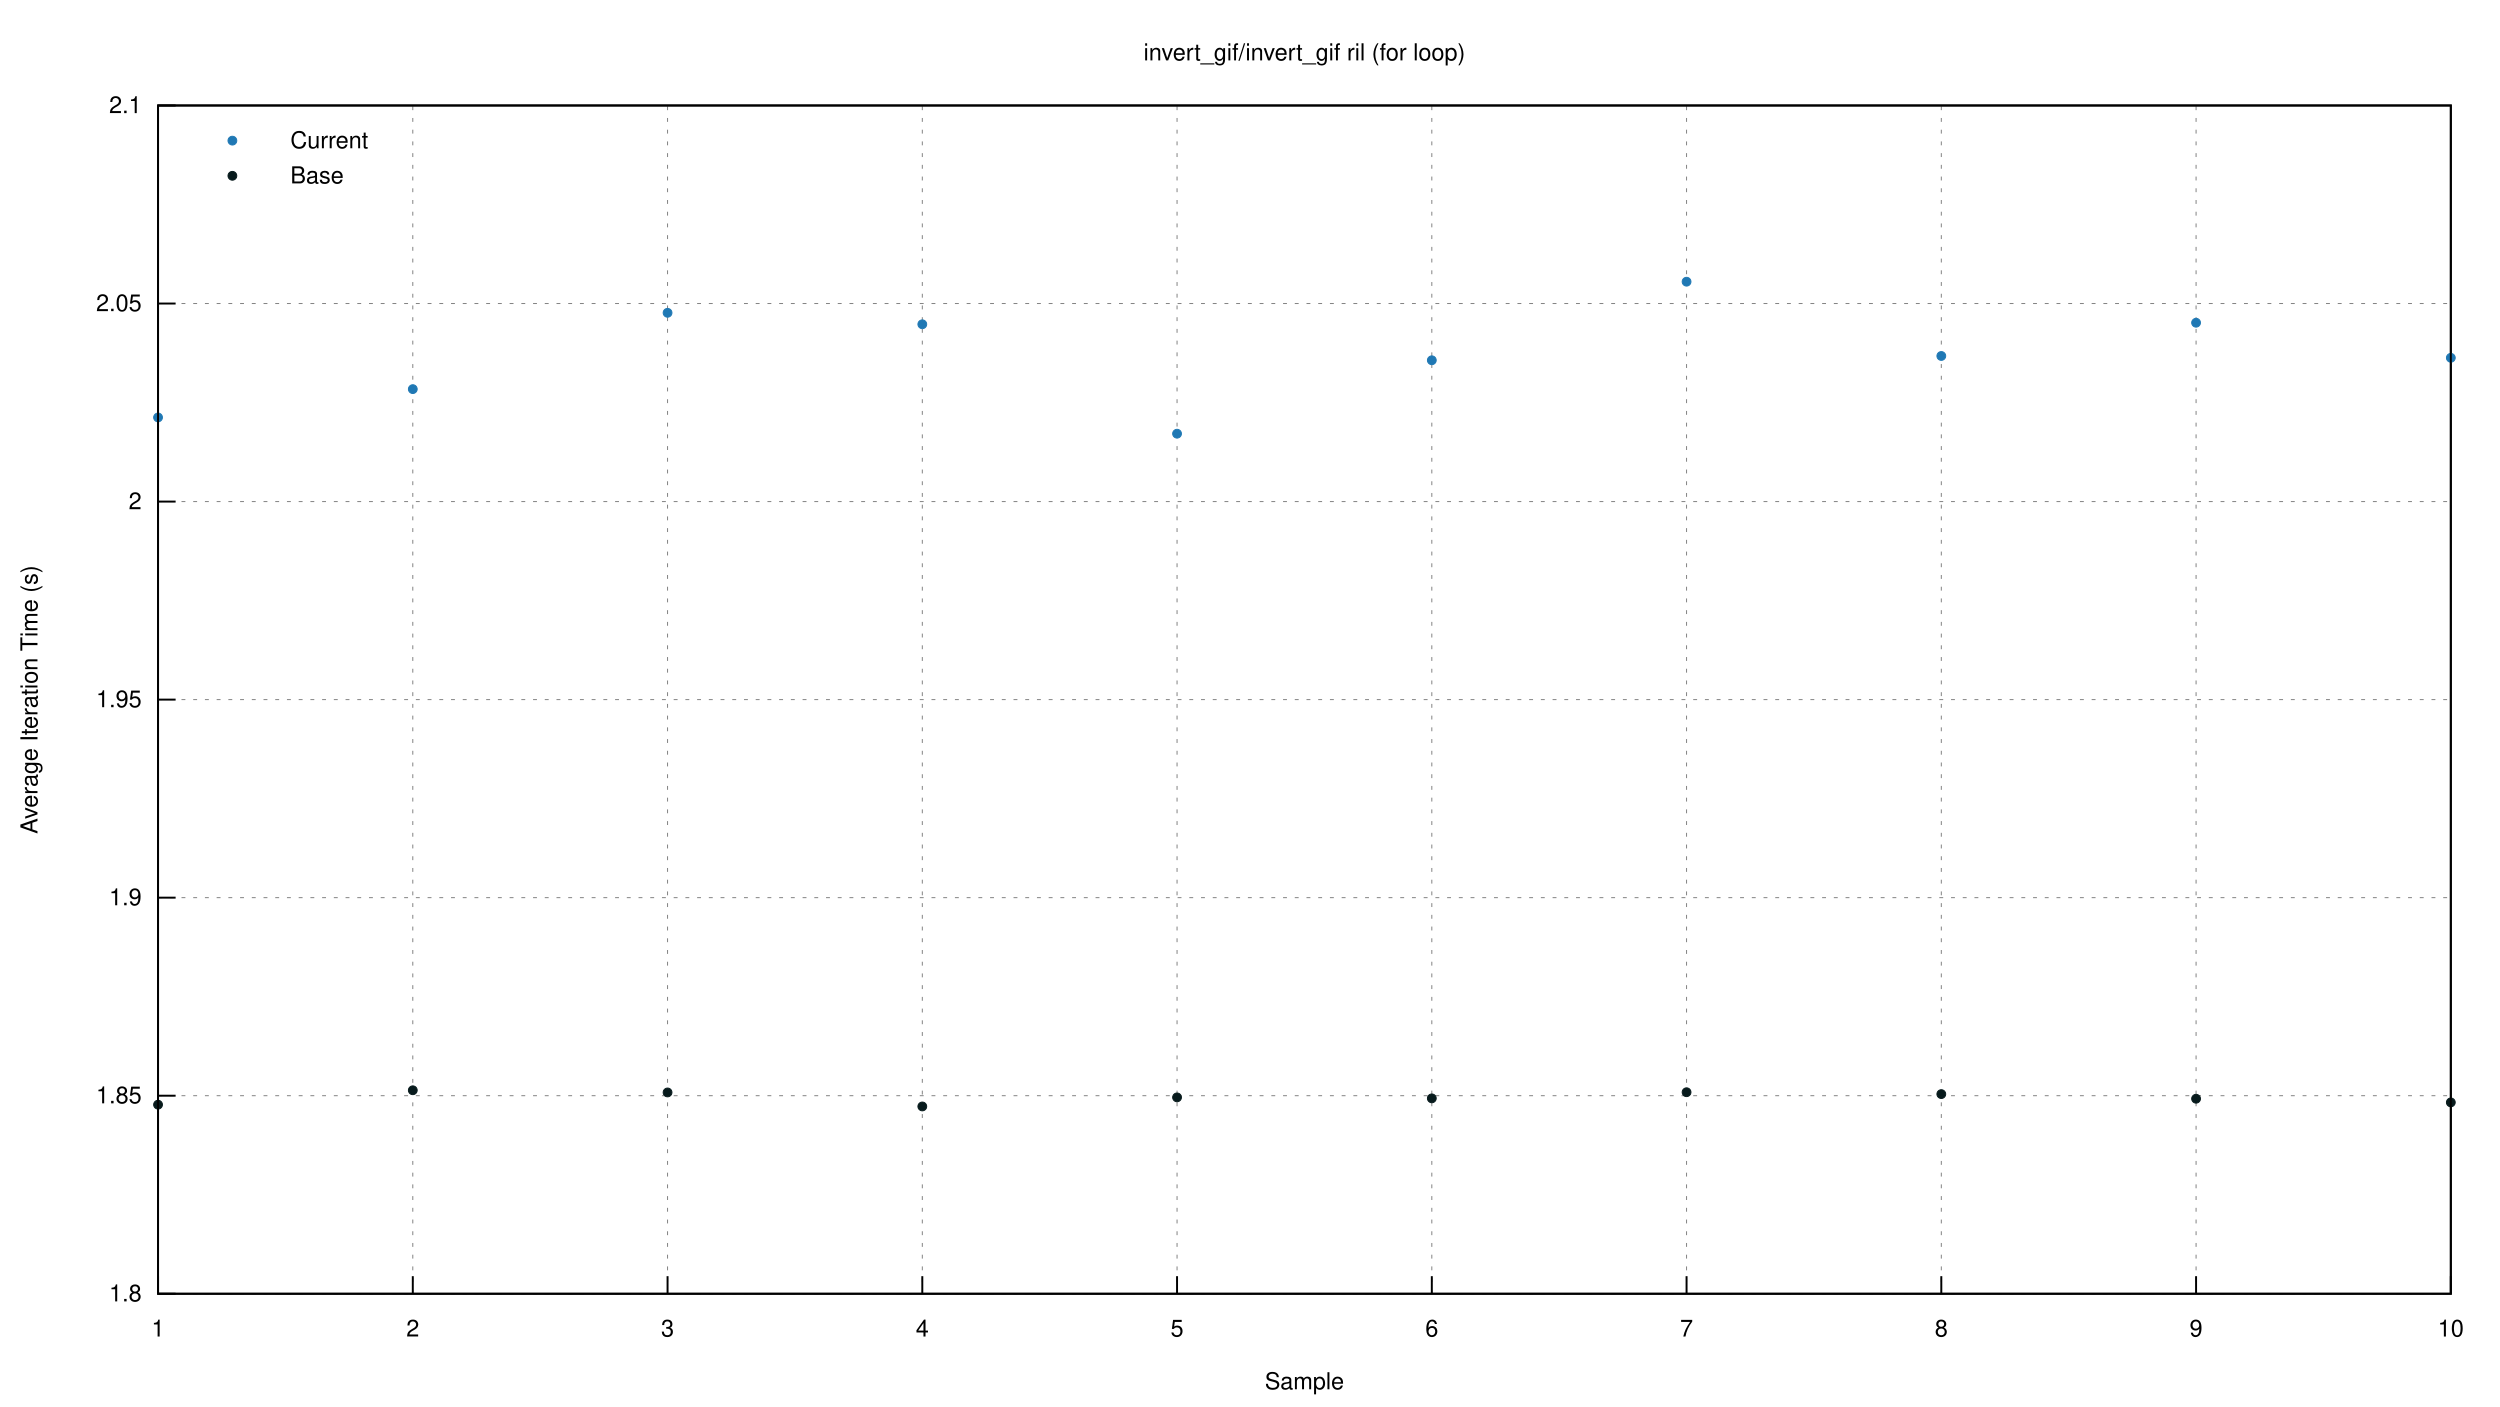
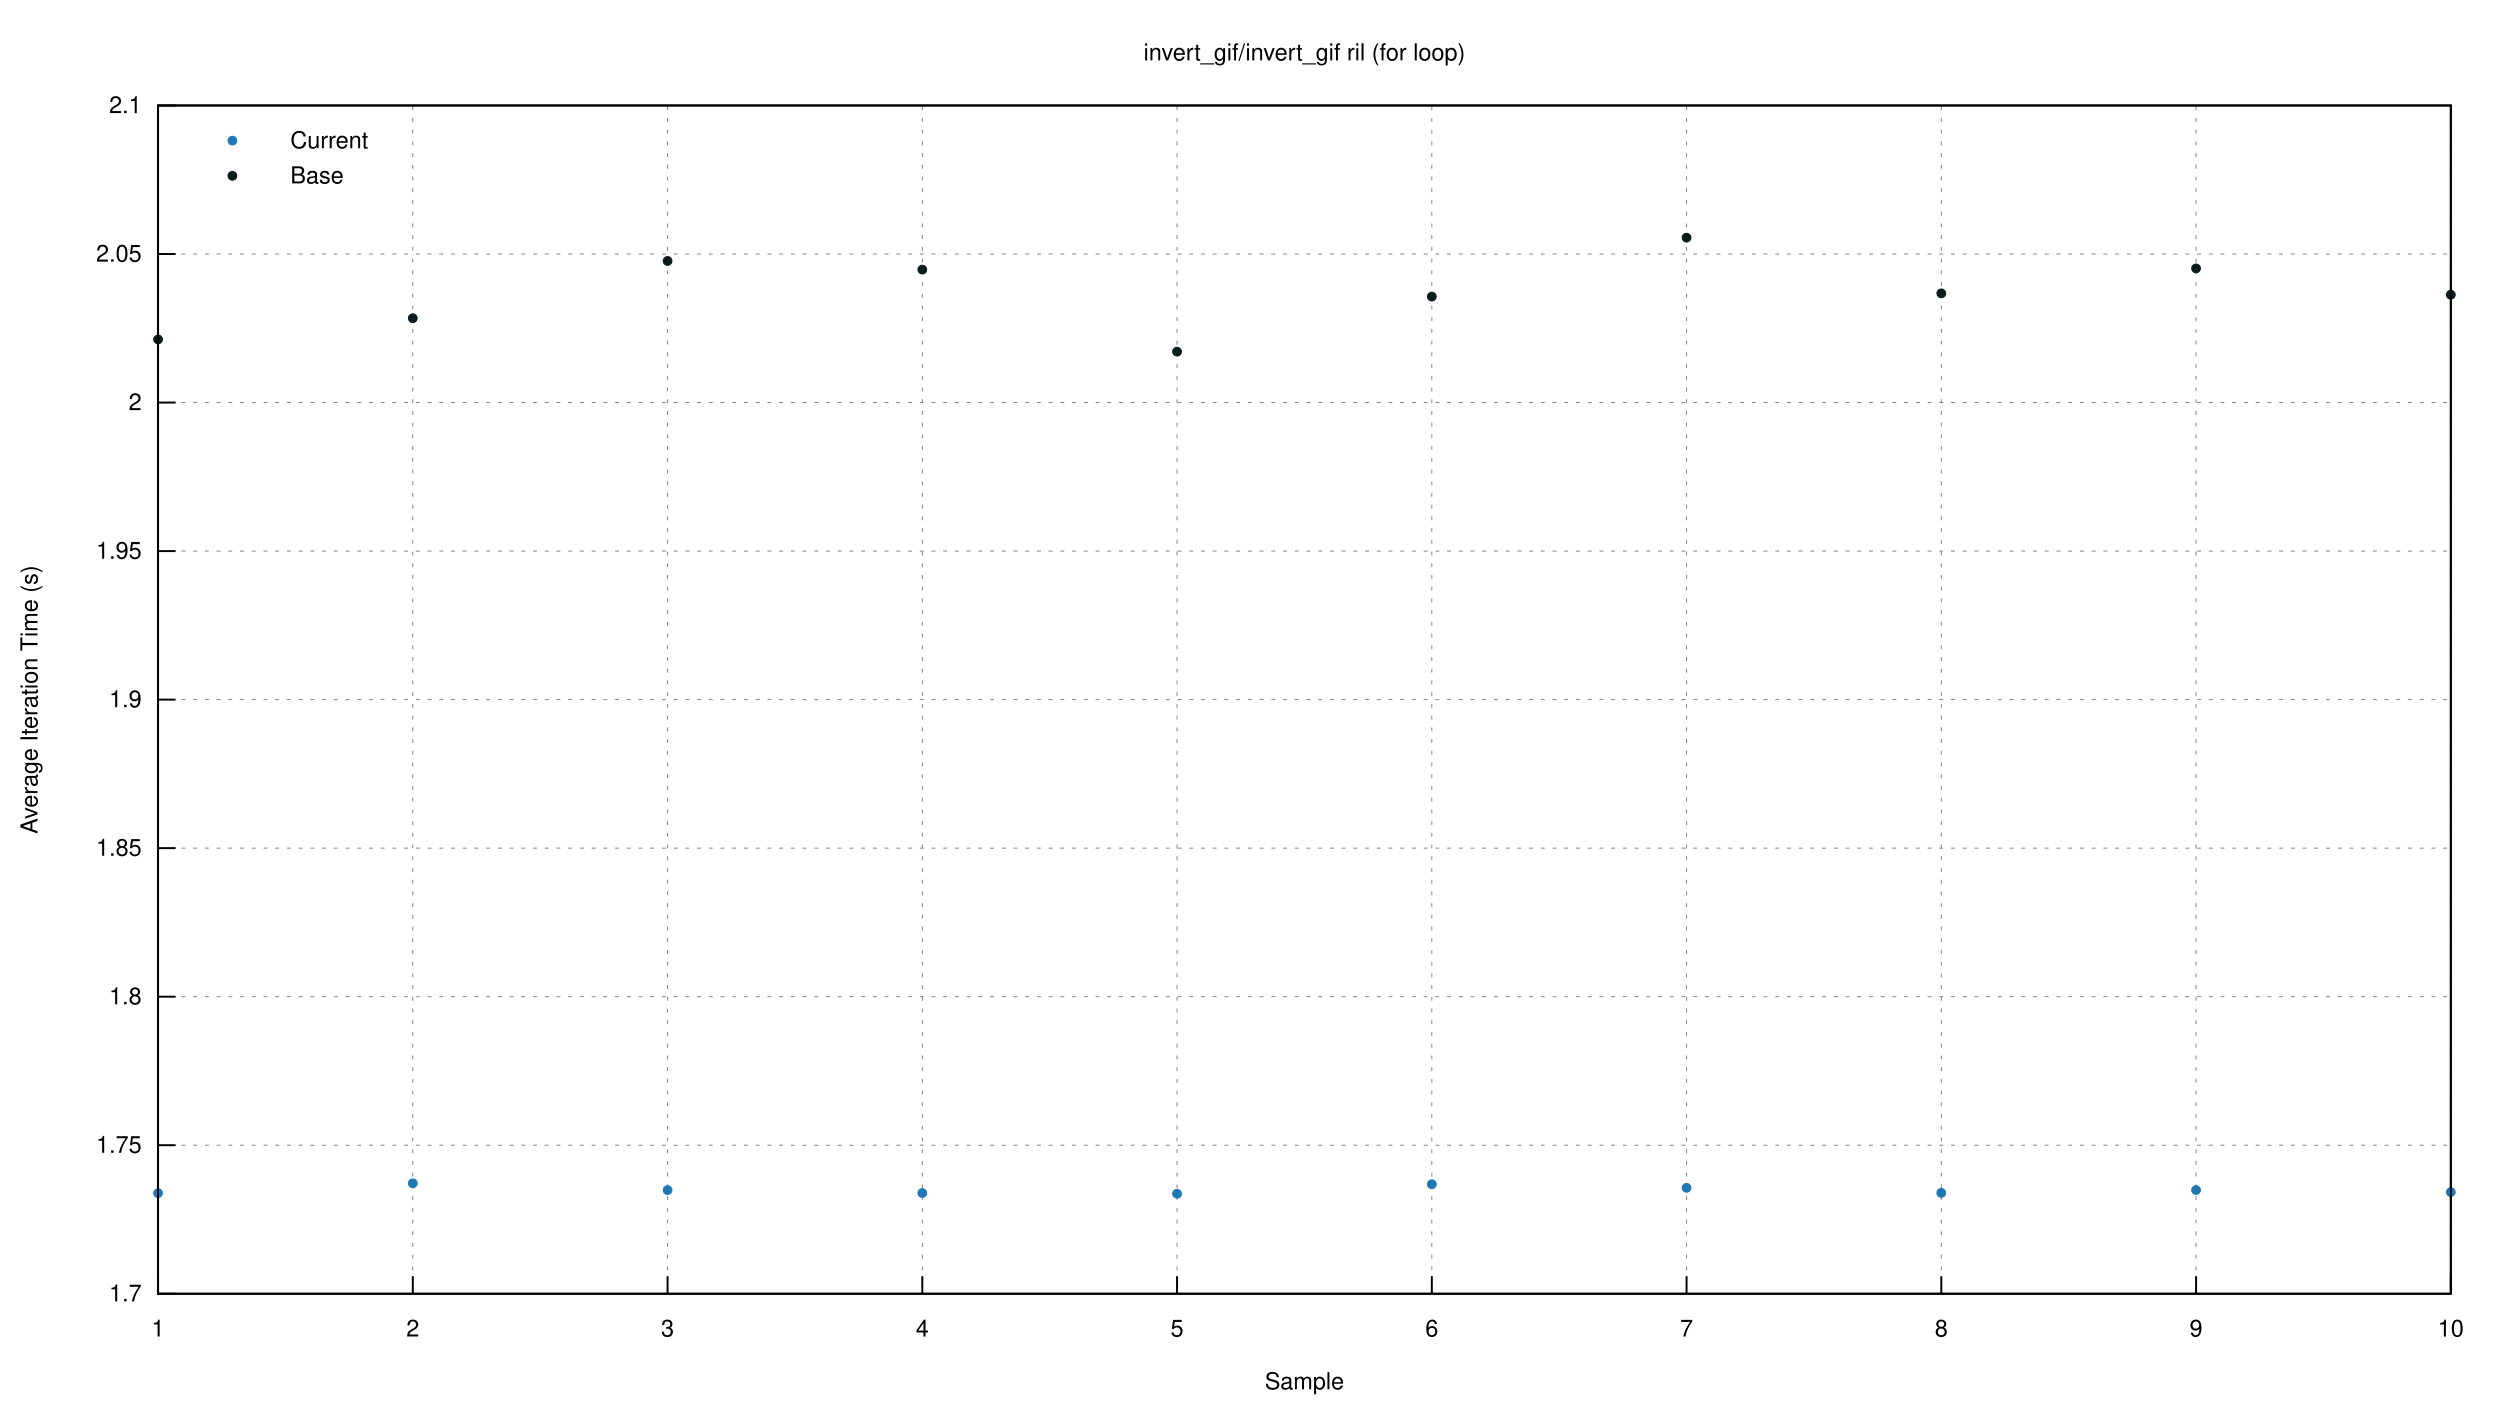
<svg xmlns="http://www.w3.org/2000/svg" xmlns:xlink="http://www.w3.org/1999/xlink" viewBox="0 0 1280 720">
  <g id="gnuplot_canvas">
    <rect x="0" y="0" width="1280" height="720" fill="none" />
    <defs>
      <circle id="gpDot" r="0.5" stroke-width="0.5" stroke="currentColor" />
      <path id="gpPt0" stroke-width="0.222" stroke="currentColor" d="M-1,0 h2 M0,-1 v2" />
      <path id="gpPt1" stroke-width="0.222" stroke="currentColor" d="M-1,-1 L1,1 M1,-1 L-1,1" />
      <path id="gpPt2" stroke-width="0.222" stroke="currentColor" d="M-1,0 L1,0 M0,-1 L0,1 M-1,-1 L1,1 M-1,1 L1,-1" />
      <rect id="gpPt3" stroke-width="0.222" stroke="currentColor" x="-1" y="-1" width="2" height="2" />
      <rect id="gpPt4" stroke-width="0.222" stroke="currentColor" fill="currentColor" x="-1" y="-1" width="2" height="2" />
      <circle id="gpPt5" stroke-width="0.222" stroke="currentColor" cx="0" cy="0" r="1" />
      <use xlink:href="#gpPt5" id="gpPt6" fill="currentColor" stroke="none" />
      <path id="gpPt7" stroke-width="0.222" stroke="currentColor" d="M0,-1.33 L-1.33,0.67 L1.33,0.67 z" />
      <use xlink:href="#gpPt7" id="gpPt8" fill="currentColor" stroke="none" />
      <use xlink:href="#gpPt7" id="gpPt9" stroke="currentColor" transform="rotate(180)" />
      <use xlink:href="#gpPt9" id="gpPt10" fill="currentColor" stroke="none" />
      <use xlink:href="#gpPt3" id="gpPt11" stroke="currentColor" transform="rotate(45)" />
      <use xlink:href="#gpPt11" id="gpPt12" fill="currentColor" stroke="none" />
      <path id="gpPt13" stroke-width="0.222" stroke="currentColor" d="M0,1.330 L1.265,0.411 L0.782,-1.067 L-0.782,-1.076 L-1.265,0.411 z" />
      <use xlink:href="#gpPt13" id="gpPt14" fill="currentColor" stroke="none" />
      <filter id="textbox" filterUnits="objectBoundingBox" x="0" y="0" height="1" width="1">
        <feFlood flood-color="white" flood-opacity="1" result="bgnd" />
        <feComposite in="SourceGraphic" in2="bgnd" operator="atop" />
      </filter>
      <filter id="greybox" filterUnits="objectBoundingBox" x="0" y="0" height="1" width="1">
        <feFlood flood-color="lightgrey" flood-opacity="1" result="grey" />
        <feComposite in="SourceGraphic" in2="grey" operator="atop" />
      </filter>
    </defs>
    <g fill="none" color="white" stroke="currentColor" stroke-width="1.00" stroke-linecap="butt" stroke-linejoin="miter">
</g>
    <g fill="none" color="black" stroke="currentColor" stroke-width="1.00" stroke-linecap="butt" stroke-linejoin="miter">
</g>
    <g fill="none" color="black" stroke="black" stroke-width="0.50" stroke-linecap="butt" stroke-linejoin="miter">
</g>
    <g fill="none" color="gray" stroke="currentColor" stroke-width="0.50" stroke-linecap="butt" stroke-linejoin="miter">
      <path stroke="gray" stroke-dasharray="2,4" class="gridline" d="M80.92,662.40 L1254.82,662.40  " />
    </g>
    <g fill="none" color="gray" stroke="gray" stroke-width="1.00" stroke-linecap="butt" stroke-linejoin="miter">
</g>
    <g fill="none" color="black" stroke="currentColor" stroke-width="1.00" stroke-linecap="butt" stroke-linejoin="miter">
      <path stroke="black" d="M80.92,662.40 L89.92,662.40  " />
      <g transform="translate(72.53,666.30)" stroke="none" fill="black" font-family="Helvetica" font-size="12.00" text-anchor="end">
        <text>
+           <tspan font-family="Helvetica"> 1.7</tspan>
+         </text>
+       </g>
+     </g>
+     <g fill="none" color="black" stroke="currentColor" stroke-width="1.00" stroke-linecap="butt" stroke-linejoin="miter">
+ </g>
+     <g fill="none" color="black" stroke="black" stroke-width="0.50" stroke-linecap="butt" stroke-linejoin="miter">
+ </g>
+     <g fill="none" color="gray" stroke="currentColor" stroke-width="0.50" stroke-linecap="butt" stroke-linejoin="miter">
+       <path stroke="gray" stroke-dasharray="2,4" class="gridline" d="M80.92,586.35 L1254.82,586.35  " />
+     </g>
+     <g fill="none" color="gray" stroke="gray" stroke-width="1.00" stroke-linecap="butt" stroke-linejoin="miter">
+ </g>
+     <g fill="none" color="black" stroke="currentColor" stroke-width="1.00" stroke-linecap="butt" stroke-linejoin="miter">
+       <path stroke="black" d="M80.92,586.35 L89.92,586.35  " />
+       <g transform="translate(72.53,590.25)" stroke="none" fill="black" font-family="Helvetica" font-size="12.00" text-anchor="end">
+         <text>
+           <tspan font-family="Helvetica"> 1.75</tspan>
+         </text>
+       </g>
+     </g>
+     <g fill="none" color="black" stroke="currentColor" stroke-width="1.00" stroke-linecap="butt" stroke-linejoin="miter">
+ </g>
+     <g fill="none" color="black" stroke="black" stroke-width="0.50" stroke-linecap="butt" stroke-linejoin="miter">
+ </g>
+     <g fill="none" color="gray" stroke="currentColor" stroke-width="0.50" stroke-linecap="butt" stroke-linejoin="miter">
+       <path stroke="gray" stroke-dasharray="2,4" class="gridline" d="M80.92,510.30 L1254.82,510.30  " />
+     </g>
+     <g fill="none" color="gray" stroke="gray" stroke-width="1.00" stroke-linecap="butt" stroke-linejoin="miter">
+ </g>
+     <g fill="none" color="black" stroke="currentColor" stroke-width="1.00" stroke-linecap="butt" stroke-linejoin="miter">
+       <path stroke="black" d="M80.92,510.30 L89.92,510.30  " />
+       <g transform="translate(72.53,514.20)" stroke="none" fill="black" font-family="Helvetica" font-size="12.00" text-anchor="end">
+         <text>
          <tspan font-family="Helvetica"> 1.8</tspan>
        </text>
      </g>
    </g>
    <g fill="none" color="black" stroke="currentColor" stroke-width="1.00" stroke-linecap="butt" stroke-linejoin="miter">
</g>
    <g fill="none" color="black" stroke="black" stroke-width="0.50" stroke-linecap="butt" stroke-linejoin="miter">
</g>
    <g fill="none" color="gray" stroke="currentColor" stroke-width="0.50" stroke-linecap="butt" stroke-linejoin="miter">
-       <path stroke="gray" stroke-dasharray="2,4" class="gridline" d="M80.92,561.00 L1254.82,561.00  " />
-     </g>
-     <g fill="none" color="gray" stroke="gray" stroke-width="1.00" stroke-linecap="butt" stroke-linejoin="miter">
- </g>
-     <g fill="none" color="black" stroke="currentColor" stroke-width="1.00" stroke-linecap="butt" stroke-linejoin="miter">
-       <path stroke="black" d="M80.92,561.00 L89.92,561.00  " />
-       <g transform="translate(72.53,564.90)" stroke="none" fill="black" font-family="Helvetica" font-size="12.00" text-anchor="end">
+       <path stroke="gray" stroke-dasharray="2,4" class="gridline" d="M80.92,434.25 L1254.82,434.25  " />
+     </g>
+     <g fill="none" color="gray" stroke="gray" stroke-width="1.00" stroke-linecap="butt" stroke-linejoin="miter">
+ </g>
+     <g fill="none" color="black" stroke="currentColor" stroke-width="1.00" stroke-linecap="butt" stroke-linejoin="miter">
+       <path stroke="black" d="M80.92,434.25 L89.92,434.25  " />
+       <g transform="translate(72.53,438.15)" stroke="none" fill="black" font-family="Helvetica" font-size="12.00" text-anchor="end">
        <text>
          <tspan font-family="Helvetica"> 1.85</tspan>
-         </text>
-       </g>
-     </g>
-     <g fill="none" color="black" stroke="currentColor" stroke-width="1.00" stroke-linecap="butt" stroke-linejoin="miter">
- </g>
-     <g fill="none" color="black" stroke="black" stroke-width="0.50" stroke-linecap="butt" stroke-linejoin="miter">
- </g>
-     <g fill="none" color="gray" stroke="currentColor" stroke-width="0.50" stroke-linecap="butt" stroke-linejoin="miter">
-       <path stroke="gray" stroke-dasharray="2,4" class="gridline" d="M80.92,459.60 L1254.82,459.60  " />
-     </g>
-     <g fill="none" color="gray" stroke="gray" stroke-width="1.00" stroke-linecap="butt" stroke-linejoin="miter">
- </g>
-     <g fill="none" color="black" stroke="currentColor" stroke-width="1.00" stroke-linecap="butt" stroke-linejoin="miter">
-       <path stroke="black" d="M80.92,459.60 L89.92,459.60  " />
-       <g transform="translate(72.53,463.50)" stroke="none" fill="black" font-family="Helvetica" font-size="12.00" text-anchor="end">
-         <text>
-           <tspan font-family="Helvetica"> 1.9</tspan>
        </text>
      </g>
    </g>
    <g fill="none" color="black" stroke="currentColor" stroke-width="1.00" stroke-linecap="butt" stroke-linejoin="miter">
</g>
    <g fill="none" color="black" stroke="black" stroke-width="0.50" stroke-linecap="butt" stroke-linejoin="miter">
</g>
    <g fill="none" color="gray" stroke="currentColor" stroke-width="0.50" stroke-linecap="butt" stroke-linejoin="miter">
      <path stroke="gray" stroke-dasharray="2,4" class="gridline" d="M80.92,358.20 L1254.82,358.20  " />
    </g>
    <g fill="none" color="gray" stroke="gray" stroke-width="1.00" stroke-linecap="butt" stroke-linejoin="miter">
</g>
    <g fill="none" color="black" stroke="currentColor" stroke-width="1.00" stroke-linecap="butt" stroke-linejoin="miter">
      <path stroke="black" d="M80.92,358.20 L89.92,358.20  " />
      <g transform="translate(72.53,362.10)" stroke="none" fill="black" font-family="Helvetica" font-size="12.00" text-anchor="end">
        <text>
+           <tspan font-family="Helvetica"> 1.9</tspan>
+         </text>
+       </g>
+     </g>
+     <g fill="none" color="black" stroke="currentColor" stroke-width="1.00" stroke-linecap="butt" stroke-linejoin="miter">
+ </g>
+     <g fill="none" color="black" stroke="black" stroke-width="0.50" stroke-linecap="butt" stroke-linejoin="miter">
+ </g>
+     <g fill="none" color="gray" stroke="currentColor" stroke-width="0.50" stroke-linecap="butt" stroke-linejoin="miter">
+       <path stroke="gray" stroke-dasharray="2,4" class="gridline" d="M80.92,282.16 L1254.82,282.16  " />
+     </g>
+     <g fill="none" color="gray" stroke="gray" stroke-width="1.00" stroke-linecap="butt" stroke-linejoin="miter">
+ </g>
+     <g fill="none" color="black" stroke="currentColor" stroke-width="1.00" stroke-linecap="butt" stroke-linejoin="miter">
+       <path stroke="black" d="M80.92,282.16 L89.92,282.16  " />
+       <g transform="translate(72.53,286.06)" stroke="none" fill="black" font-family="Helvetica" font-size="12.00" text-anchor="end">
+         <text>
          <tspan font-family="Helvetica"> 1.95</tspan>
        </text>
      </g>
    </g>
    <g fill="none" color="black" stroke="currentColor" stroke-width="1.00" stroke-linecap="butt" stroke-linejoin="miter">
</g>
    <g fill="none" color="black" stroke="black" stroke-width="0.50" stroke-linecap="butt" stroke-linejoin="miter">
</g>
    <g fill="none" color="gray" stroke="currentColor" stroke-width="0.50" stroke-linecap="butt" stroke-linejoin="miter">
-       <path stroke="gray" stroke-dasharray="2,4" class="gridline" d="M80.92,256.81 L1254.82,256.81  " />
-     </g>
-     <g fill="none" color="gray" stroke="gray" stroke-width="1.00" stroke-linecap="butt" stroke-linejoin="miter">
- </g>
-     <g fill="none" color="black" stroke="currentColor" stroke-width="1.00" stroke-linecap="butt" stroke-linejoin="miter">
-       <path stroke="black" d="M80.92,256.81 L89.92,256.81  " />
-       <g transform="translate(72.53,260.71)" stroke="none" fill="black" font-family="Helvetica" font-size="12.00" text-anchor="end">
+       <path stroke="gray" stroke-dasharray="2,4" class="gridline" d="M80.92,206.11 L1254.82,206.11  " />
+     </g>
+     <g fill="none" color="gray" stroke="gray" stroke-width="1.00" stroke-linecap="butt" stroke-linejoin="miter">
+ </g>
+     <g fill="none" color="black" stroke="currentColor" stroke-width="1.00" stroke-linecap="butt" stroke-linejoin="miter">
+       <path stroke="black" d="M80.92,206.11 L89.92,206.11  " />
+       <g transform="translate(72.53,210.01)" stroke="none" fill="black" font-family="Helvetica" font-size="12.00" text-anchor="end">
        <text>
          <tspan font-family="Helvetica"> 2</tspan>
        </text>
      </g>
    </g>
    <g fill="none" color="black" stroke="currentColor" stroke-width="1.00" stroke-linecap="butt" stroke-linejoin="miter">
</g>
    <g fill="none" color="black" stroke="black" stroke-width="0.50" stroke-linecap="butt" stroke-linejoin="miter">
</g>
    <g fill="none" color="gray" stroke="currentColor" stroke-width="0.50" stroke-linecap="butt" stroke-linejoin="miter">
-       <path stroke="gray" stroke-dasharray="2,4" class="gridline" d="M80.92,155.41 L1254.82,155.41  " />
-     </g>
-     <g fill="none" color="gray" stroke="gray" stroke-width="1.00" stroke-linecap="butt" stroke-linejoin="miter">
- </g>
-     <g fill="none" color="black" stroke="currentColor" stroke-width="1.00" stroke-linecap="butt" stroke-linejoin="miter">
-       <path stroke="black" d="M80.92,155.41 L89.92,155.41  " />
-       <g transform="translate(72.53,159.31)" stroke="none" fill="black" font-family="Helvetica" font-size="12.00" text-anchor="end">
+       <path stroke="gray" stroke-dasharray="2,4" class="gridline" d="M80.92,130.06 L1254.82,130.06  " />
+     </g>
+     <g fill="none" color="gray" stroke="gray" stroke-width="1.00" stroke-linecap="butt" stroke-linejoin="miter">
+ </g>
+     <g fill="none" color="black" stroke="currentColor" stroke-width="1.00" stroke-linecap="butt" stroke-linejoin="miter">
+       <path stroke="black" d="M80.92,130.06 L89.92,130.06  " />
+       <g transform="translate(72.53,133.96)" stroke="none" fill="black" font-family="Helvetica" font-size="12.00" text-anchor="end">
        <text>
          <tspan font-family="Helvetica"> 2.05</tspan>
        </text>
      </g>
    </g>
    <g fill="none" color="black" stroke="currentColor" stroke-width="1.00" stroke-linecap="butt" stroke-linejoin="miter">
</g>
    <g fill="none" color="black" stroke="black" stroke-width="0.50" stroke-linecap="butt" stroke-linejoin="miter">
</g>
    <g fill="none" color="gray" stroke="currentColor" stroke-width="0.50" stroke-linecap="butt" stroke-linejoin="miter">
      <path stroke="gray" stroke-dasharray="2,4" class="gridline" d="M80.92,54.01 L1254.82,54.01  " />
    </g>
    <g fill="none" color="gray" stroke="gray" stroke-width="1.00" stroke-linecap="butt" stroke-linejoin="miter">
</g>
    <g fill="none" color="black" stroke="currentColor" stroke-width="1.00" stroke-linecap="butt" stroke-linejoin="miter">
      <path stroke="black" d="M80.92,54.01 L89.92,54.01  " />
      <g transform="translate(72.53,57.91)" stroke="none" fill="black" font-family="Helvetica" font-size="12.00" text-anchor="end">
        <text>
          <tspan font-family="Helvetica"> 2.1</tspan>
        </text>
      </g>
    </g>
    <g fill="none" color="black" stroke="currentColor" stroke-width="1.00" stroke-linecap="butt" stroke-linejoin="miter">
</g>
    <g fill="none" color="black" stroke="black" stroke-width="0.50" stroke-linecap="butt" stroke-linejoin="miter">
</g>
    <g fill="none" color="gray" stroke="currentColor" stroke-width="0.50" stroke-linecap="butt" stroke-linejoin="miter">
      <path stroke="gray" stroke-dasharray="2,4" class="gridline" d="M80.92,662.40 L80.92,54.01  " />
    </g>
    <g fill="none" color="gray" stroke="gray" stroke-width="1.00" stroke-linecap="butt" stroke-linejoin="miter">
</g>
    <g fill="none" color="black" stroke="currentColor" stroke-width="1.00" stroke-linecap="butt" stroke-linejoin="miter">
      <path stroke="black" d="M80.92,662.40 L80.92,653.40  " />
      <g transform="translate(80.92,684.30)" stroke="none" fill="black" font-family="Helvetica" font-size="12.00" text-anchor="middle">
        <text>
          <tspan font-family="Helvetica"> 1</tspan>
        </text>
      </g>
    </g>
    <g fill="none" color="black" stroke="currentColor" stroke-width="1.00" stroke-linecap="butt" stroke-linejoin="miter">
</g>
    <g fill="none" color="black" stroke="black" stroke-width="0.50" stroke-linecap="butt" stroke-linejoin="miter">
</g>
    <g fill="none" color="gray" stroke="currentColor" stroke-width="0.50" stroke-linecap="butt" stroke-linejoin="miter">
      <path stroke="gray" stroke-dasharray="2,4" class="gridline" d="M211.35,662.40 L211.35,54.01  " />
    </g>
    <g fill="none" color="gray" stroke="gray" stroke-width="1.00" stroke-linecap="butt" stroke-linejoin="miter">
</g>
    <g fill="none" color="black" stroke="currentColor" stroke-width="1.00" stroke-linecap="butt" stroke-linejoin="miter">
      <path stroke="black" d="M211.35,662.40 L211.35,653.40  " />
      <g transform="translate(211.35,684.30)" stroke="none" fill="black" font-family="Helvetica" font-size="12.00" text-anchor="middle">
        <text>
          <tspan font-family="Helvetica"> 2</tspan>
        </text>
      </g>
    </g>
    <g fill="none" color="black" stroke="currentColor" stroke-width="1.00" stroke-linecap="butt" stroke-linejoin="miter">
</g>
    <g fill="none" color="black" stroke="black" stroke-width="0.50" stroke-linecap="butt" stroke-linejoin="miter">
</g>
    <g fill="none" color="gray" stroke="currentColor" stroke-width="0.50" stroke-linecap="butt" stroke-linejoin="miter">
      <path stroke="gray" stroke-dasharray="2,4" class="gridline" d="M341.79,662.40 L341.79,54.01  " />
    </g>
    <g fill="none" color="gray" stroke="gray" stroke-width="1.00" stroke-linecap="butt" stroke-linejoin="miter">
</g>
    <g fill="none" color="black" stroke="currentColor" stroke-width="1.00" stroke-linecap="butt" stroke-linejoin="miter">
      <path stroke="black" d="M341.79,662.40 L341.79,653.40  " />
      <g transform="translate(341.79,684.30)" stroke="none" fill="black" font-family="Helvetica" font-size="12.00" text-anchor="middle">
        <text>
          <tspan font-family="Helvetica"> 3</tspan>
        </text>
      </g>
    </g>
    <g fill="none" color="black" stroke="currentColor" stroke-width="1.00" stroke-linecap="butt" stroke-linejoin="miter">
</g>
    <g fill="none" color="black" stroke="black" stroke-width="0.50" stroke-linecap="butt" stroke-linejoin="miter">
</g>
    <g fill="none" color="gray" stroke="currentColor" stroke-width="0.50" stroke-linecap="butt" stroke-linejoin="miter">
      <path stroke="gray" stroke-dasharray="2,4" class="gridline" d="M472.22,662.40 L472.22,54.01  " />
    </g>
    <g fill="none" color="gray" stroke="gray" stroke-width="1.00" stroke-linecap="butt" stroke-linejoin="miter">
</g>
    <g fill="none" color="black" stroke="currentColor" stroke-width="1.00" stroke-linecap="butt" stroke-linejoin="miter">
      <path stroke="black" d="M472.22,662.40 L472.22,653.40  " />
      <g transform="translate(472.22,684.30)" stroke="none" fill="black" font-family="Helvetica" font-size="12.00" text-anchor="middle">
        <text>
          <tspan font-family="Helvetica"> 4</tspan>
        </text>
      </g>
    </g>
    <g fill="none" color="black" stroke="currentColor" stroke-width="1.00" stroke-linecap="butt" stroke-linejoin="miter">
</g>
    <g fill="none" color="black" stroke="black" stroke-width="0.50" stroke-linecap="butt" stroke-linejoin="miter">
</g>
    <g fill="none" color="gray" stroke="currentColor" stroke-width="0.50" stroke-linecap="butt" stroke-linejoin="miter">
      <path stroke="gray" stroke-dasharray="2,4" class="gridline" d="M602.65,662.40 L602.65,54.01  " />
    </g>
    <g fill="none" color="gray" stroke="gray" stroke-width="1.00" stroke-linecap="butt" stroke-linejoin="miter">
</g>
    <g fill="none" color="black" stroke="currentColor" stroke-width="1.00" stroke-linecap="butt" stroke-linejoin="miter">
      <path stroke="black" d="M602.65,662.40 L602.65,653.40  " />
      <g transform="translate(602.65,684.30)" stroke="none" fill="black" font-family="Helvetica" font-size="12.00" text-anchor="middle">
        <text>
          <tspan font-family="Helvetica"> 5</tspan>
        </text>
      </g>
    </g>
    <g fill="none" color="black" stroke="currentColor" stroke-width="1.00" stroke-linecap="butt" stroke-linejoin="miter">
</g>
    <g fill="none" color="black" stroke="black" stroke-width="0.50" stroke-linecap="butt" stroke-linejoin="miter">
</g>
    <g fill="none" color="gray" stroke="currentColor" stroke-width="0.50" stroke-linecap="butt" stroke-linejoin="miter">
      <path stroke="gray" stroke-dasharray="2,4" class="gridline" d="M733.09,662.40 L733.09,54.01  " />
    </g>
    <g fill="none" color="gray" stroke="gray" stroke-width="1.00" stroke-linecap="butt" stroke-linejoin="miter">
</g>
    <g fill="none" color="black" stroke="currentColor" stroke-width="1.00" stroke-linecap="butt" stroke-linejoin="miter">
      <path stroke="black" d="M733.09,662.40 L733.09,653.40  " />
      <g transform="translate(733.09,684.30)" stroke="none" fill="black" font-family="Helvetica" font-size="12.00" text-anchor="middle">
        <text>
          <tspan font-family="Helvetica"> 6</tspan>
        </text>
      </g>
    </g>
    <g fill="none" color="black" stroke="currentColor" stroke-width="1.00" stroke-linecap="butt" stroke-linejoin="miter">
</g>
    <g fill="none" color="black" stroke="black" stroke-width="0.50" stroke-linecap="butt" stroke-linejoin="miter">
</g>
    <g fill="none" color="gray" stroke="currentColor" stroke-width="0.50" stroke-linecap="butt" stroke-linejoin="miter">
      <path stroke="gray" stroke-dasharray="2,4" class="gridline" d="M863.52,662.40 L863.52,54.01  " />
    </g>
    <g fill="none" color="gray" stroke="gray" stroke-width="1.00" stroke-linecap="butt" stroke-linejoin="miter">
</g>
    <g fill="none" color="black" stroke="currentColor" stroke-width="1.00" stroke-linecap="butt" stroke-linejoin="miter">
      <path stroke="black" d="M863.52,662.40 L863.52,653.40  " />
      <g transform="translate(863.52,684.30)" stroke="none" fill="black" font-family="Helvetica" font-size="12.00" text-anchor="middle">
        <text>
          <tspan font-family="Helvetica"> 7</tspan>
        </text>
      </g>
    </g>
    <g fill="none" color="black" stroke="currentColor" stroke-width="1.00" stroke-linecap="butt" stroke-linejoin="miter">
</g>
    <g fill="none" color="black" stroke="black" stroke-width="0.50" stroke-linecap="butt" stroke-linejoin="miter">
</g>
    <g fill="none" color="gray" stroke="currentColor" stroke-width="0.50" stroke-linecap="butt" stroke-linejoin="miter">
      <path stroke="gray" stroke-dasharray="2,4" class="gridline" d="M993.95,662.40 L993.95,54.01  " />
    </g>
    <g fill="none" color="gray" stroke="gray" stroke-width="1.00" stroke-linecap="butt" stroke-linejoin="miter">
</g>
    <g fill="none" color="black" stroke="currentColor" stroke-width="1.00" stroke-linecap="butt" stroke-linejoin="miter">
      <path stroke="black" d="M993.95,662.40 L993.95,653.40  " />
      <g transform="translate(993.95,684.30)" stroke="none" fill="black" font-family="Helvetica" font-size="12.00" text-anchor="middle">
        <text>
          <tspan font-family="Helvetica"> 8</tspan>
        </text>
      </g>
    </g>
    <g fill="none" color="black" stroke="currentColor" stroke-width="1.00" stroke-linecap="butt" stroke-linejoin="miter">
</g>
    <g fill="none" color="black" stroke="black" stroke-width="0.50" stroke-linecap="butt" stroke-linejoin="miter">
</g>
    <g fill="none" color="gray" stroke="currentColor" stroke-width="0.50" stroke-linecap="butt" stroke-linejoin="miter">
      <path stroke="gray" stroke-dasharray="2,4" class="gridline" d="M1124.39,662.40 L1124.39,54.01  " />
    </g>
    <g fill="none" color="gray" stroke="gray" stroke-width="1.00" stroke-linecap="butt" stroke-linejoin="miter">
</g>
    <g fill="none" color="black" stroke="currentColor" stroke-width="1.00" stroke-linecap="butt" stroke-linejoin="miter">
      <path stroke="black" d="M1124.39,662.40 L1124.39,653.40  " />
      <g transform="translate(1124.39,684.30)" stroke="none" fill="black" font-family="Helvetica" font-size="12.00" text-anchor="middle">
        <text>
          <tspan font-family="Helvetica"> 9</tspan>
        </text>
      </g>
    </g>
    <g fill="none" color="black" stroke="currentColor" stroke-width="1.00" stroke-linecap="butt" stroke-linejoin="miter">
</g>
    <g fill="none" color="black" stroke="black" stroke-width="0.50" stroke-linecap="butt" stroke-linejoin="miter">
</g>
    <g fill="none" color="gray" stroke="currentColor" stroke-width="0.50" stroke-linecap="butt" stroke-linejoin="miter">
      <path stroke="gray" stroke-dasharray="2,4" class="gridline" d="M1254.82,662.40 L1254.82,54.01  " />
    </g>
    <g fill="none" color="gray" stroke="gray" stroke-width="1.00" stroke-linecap="butt" stroke-linejoin="miter">
</g>
    <g fill="none" color="black" stroke="currentColor" stroke-width="1.00" stroke-linecap="butt" stroke-linejoin="miter">
      <path stroke="black" d="M1254.82,662.40 L1254.82,653.40  " />
      <g transform="translate(1254.82,684.30)" stroke="none" fill="black" font-family="Helvetica" font-size="12.00" text-anchor="middle">
        <text>
          <tspan font-family="Helvetica"> 10</tspan>
        </text>
      </g>
    </g>
    <g fill="none" color="black" stroke="currentColor" stroke-width="1.00" stroke-linecap="butt" stroke-linejoin="miter">
</g>
    <g fill="none" color="black" stroke="currentColor" stroke-width="1.00" stroke-linecap="butt" stroke-linejoin="miter">
      <path stroke="black" d="M80.92,54.01 L80.92,662.40 L1254.82,662.40 L1254.82,54.01 L80.92,54.01 Z  " />
    </g>
    <g fill="none" color="black" stroke="currentColor" stroke-width="1.00" stroke-linecap="butt" stroke-linejoin="miter">
      <g transform="translate(19.18,358.21) rotate(270)" stroke="none" fill="black" font-family="Helvetica" font-size="12.00" text-anchor="middle">
        <text>
          <tspan font-family="Helvetica">Average Iteration Time (s)</tspan>
        </text>
      </g>
    </g>
    <g fill="none" color="black" stroke="currentColor" stroke-width="1.00" stroke-linecap="butt" stroke-linejoin="miter">
      <g transform="translate(667.87,711.30)" stroke="none" fill="black" font-family="Helvetica" font-size="12.00" text-anchor="middle">
        <text>
          <tspan font-family="Helvetica">Sample</tspan>
        </text>
      </g>
    </g>
    <g fill="none" color="black" stroke="currentColor" stroke-width="1.00" stroke-linecap="butt" stroke-linejoin="miter">
</g>
    <g id="gnuplot_plot_1">
      <g fill="none" color="black" stroke="currentColor" stroke-width="1.00" stroke-linecap="butt" stroke-linejoin="miter">
        <g transform="translate(148.65,75.91)" stroke="none" fill="black" font-family="Helvetica" font-size="12.00" text-anchor="start">
          <text>
            <tspan font-family="Helvetica">Current</tspan>
          </text>
        </g>
      </g>
      <g fill="none" color="black" stroke="currentColor" stroke-width="1.00" stroke-linecap="butt" stroke-linejoin="miter">
-         <use xlink:href="#gpPt6" transform="translate(80.92,213.73) scale(2.25)" color="rgb( 31, 120, 180)" />
-         <use xlink:href="#gpPt6" transform="translate(211.35,199.23) scale(2.25)" color="rgb( 31, 120, 180)" />
-         <use xlink:href="#gpPt6" transform="translate(341.79,160.16) scale(2.25)" color="rgb( 31, 120, 180)" />
-         <use xlink:href="#gpPt6" transform="translate(472.22,166.03) scale(2.25)" color="rgb( 31, 120, 180)" />
-         <use xlink:href="#gpPt6" transform="translate(602.65,222.05) scale(2.25)" color="rgb( 31, 120, 180)" />
-         <use xlink:href="#gpPt6" transform="translate(733.09,184.46) scale(2.25)" color="rgb( 31, 120, 180)" />
-         <use xlink:href="#gpPt6" transform="translate(863.52,144.23) scale(2.25)" color="rgb( 31, 120, 180)" />
-         <use xlink:href="#gpPt6" transform="translate(993.95,182.26) scale(2.25)" color="rgb( 31, 120, 180)" />
-         <use xlink:href="#gpPt6" transform="translate(1124.39,165.24) scale(2.25)" color="rgb( 31, 120, 180)" />
-         <use xlink:href="#gpPt6" transform="translate(1254.82,183.20) scale(2.25)" color="rgb( 31, 120, 180)" />
+         <use xlink:href="#gpPt6" transform="translate(80.92,610.89) scale(2.25)" color="rgb( 31, 120, 180)" />
+         <use xlink:href="#gpPt6" transform="translate(211.35,605.87) scale(2.25)" color="rgb( 31, 120, 180)" />
+         <use xlink:href="#gpPt6" transform="translate(341.79,609.33) scale(2.25)" color="rgb( 31, 120, 180)" />
+         <use xlink:href="#gpPt6" transform="translate(472.22,610.84) scale(2.25)" color="rgb( 31, 120, 180)" />
+         <use xlink:href="#gpPt6" transform="translate(602.65,611.18) scale(2.25)" color="rgb( 31, 120, 180)" />
+         <use xlink:href="#gpPt6" transform="translate(733.09,606.32) scale(2.25)" color="rgb( 31, 120, 180)" />
+         <use xlink:href="#gpPt6" transform="translate(863.52,608.16) scale(2.25)" color="rgb( 31, 120, 180)" />
+         <use xlink:href="#gpPt6" transform="translate(993.95,610.76) scale(2.25)" color="rgb( 31, 120, 180)" />
+         <use xlink:href="#gpPt6" transform="translate(1124.39,609.30) scale(2.25)" color="rgb( 31, 120, 180)" />
+         <use xlink:href="#gpPt6" transform="translate(1254.82,610.34) scale(2.25)" color="rgb( 31, 120, 180)" />
        <use xlink:href="#gpPt6" transform="translate(118.98,72.01) scale(2.25)" color="rgb( 31, 120, 180)" />
      </g>
    </g>
    <g id="gnuplot_plot_2">
      <g fill="none" color="black" stroke="currentColor" stroke-width="1.00" stroke-linecap="butt" stroke-linejoin="miter">
        <g transform="translate(148.65,93.91)" stroke="none" fill="black" font-family="Helvetica" font-size="12.00" text-anchor="start">
          <text>
            <tspan font-family="Helvetica">Base</tspan>
          </text>
        </g>
      </g>
      <g fill="none" color="black" stroke="currentColor" stroke-width="1.00" stroke-linecap="butt" stroke-linejoin="miter">
-         <use xlink:href="#gpPt6" transform="translate(80.92,565.59) scale(2.25)" color="rgb(  7,  26,  28)" />
-         <use xlink:href="#gpPt6" transform="translate(211.35,558.22) scale(2.25)" color="rgb(  7,  26,  28)" />
-         <use xlink:href="#gpPt6" transform="translate(341.79,559.33) scale(2.25)" color="rgb(  7,  26,  28)" />
-         <use xlink:href="#gpPt6" transform="translate(472.22,566.50) scale(2.25)" color="rgb(  7,  26,  28)" />
-         <use xlink:href="#gpPt6" transform="translate(602.65,561.86) scale(2.25)" color="rgb(  7,  26,  28)" />
-         <use xlink:href="#gpPt6" transform="translate(733.09,562.36) scale(2.25)" color="rgb(  7,  26,  28)" />
-         <use xlink:href="#gpPt6" transform="translate(863.52,559.22) scale(2.25)" color="rgb(  7,  26,  28)" />
-         <use xlink:href="#gpPt6" transform="translate(993.95,560.18) scale(2.25)" color="rgb(  7,  26,  28)" />
-         <use xlink:href="#gpPt6" transform="translate(1124.39,562.55) scale(2.25)" color="rgb(  7,  26,  28)" />
-         <use xlink:href="#gpPt6" transform="translate(1254.82,564.43) scale(2.25)" color="rgb(  7,  26,  28)" />
+         <use xlink:href="#gpPt6" transform="translate(80.92,173.80) scale(2.25)" color="rgb(  7,  26,  28)" />
+         <use xlink:href="#gpPt6" transform="translate(211.35,162.93) scale(2.25)" color="rgb(  7,  26,  28)" />
+         <use xlink:href="#gpPt6" transform="translate(341.79,133.62) scale(2.25)" color="rgb(  7,  26,  28)" />
+         <use xlink:href="#gpPt6" transform="translate(472.22,138.03) scale(2.25)" color="rgb(  7,  26,  28)" />
+         <use xlink:href="#gpPt6" transform="translate(602.65,180.04) scale(2.25)" color="rgb(  7,  26,  28)" />
+         <use xlink:href="#gpPt6" transform="translate(733.09,151.85) scale(2.25)" color="rgb(  7,  26,  28)" />
+         <use xlink:href="#gpPt6" transform="translate(863.52,121.68) scale(2.25)" color="rgb(  7,  26,  28)" />
+         <use xlink:href="#gpPt6" transform="translate(993.95,150.20) scale(2.25)" color="rgb(  7,  26,  28)" />
+         <use xlink:href="#gpPt6" transform="translate(1124.39,137.43) scale(2.25)" color="rgb(  7,  26,  28)" />
+         <use xlink:href="#gpPt6" transform="translate(1254.82,150.90) scale(2.25)" color="rgb(  7,  26,  28)" />
        <use xlink:href="#gpPt6" transform="translate(118.98,90.01) scale(2.25)" color="rgb(  7,  26,  28)" />
      </g>
    </g>
    <g fill="none" color="white" stroke="rgb(  7,  26,  28)" stroke-width="2.00" stroke-linecap="butt" stroke-linejoin="miter">
</g>
    <g fill="none" color="black" stroke="currentColor" stroke-width="2.00" stroke-linecap="butt" stroke-linejoin="miter">
</g>
    <g fill="none" color="black" stroke="black" stroke-width="1.00" stroke-linecap="butt" stroke-linejoin="miter">
</g>
    <g fill="none" color="black" stroke="currentColor" stroke-width="1.00" stroke-linecap="butt" stroke-linejoin="miter">
      <path stroke="black" d="M80.92,54.01 L80.92,662.40 L1254.82,662.40 L1254.82,54.01 L80.92,54.01 Z  " />
    </g>
    <g fill="none" color="black" stroke="currentColor" stroke-width="1.00" stroke-linecap="butt" stroke-linejoin="miter">
      <g transform="translate(667.87,30.91)" stroke="none" fill="black" font-family="Helvetica" font-size="12.00" text-anchor="middle">
        <text>
          <tspan font-family="Helvetica">invert_gif/invert_gif ril (for loop)</tspan>
        </text>
      </g>
    </g>
    <g fill="none" color="black" stroke="currentColor" stroke-width="1.00" stroke-linecap="butt" stroke-linejoin="miter">
</g>
  </g>
</svg>
